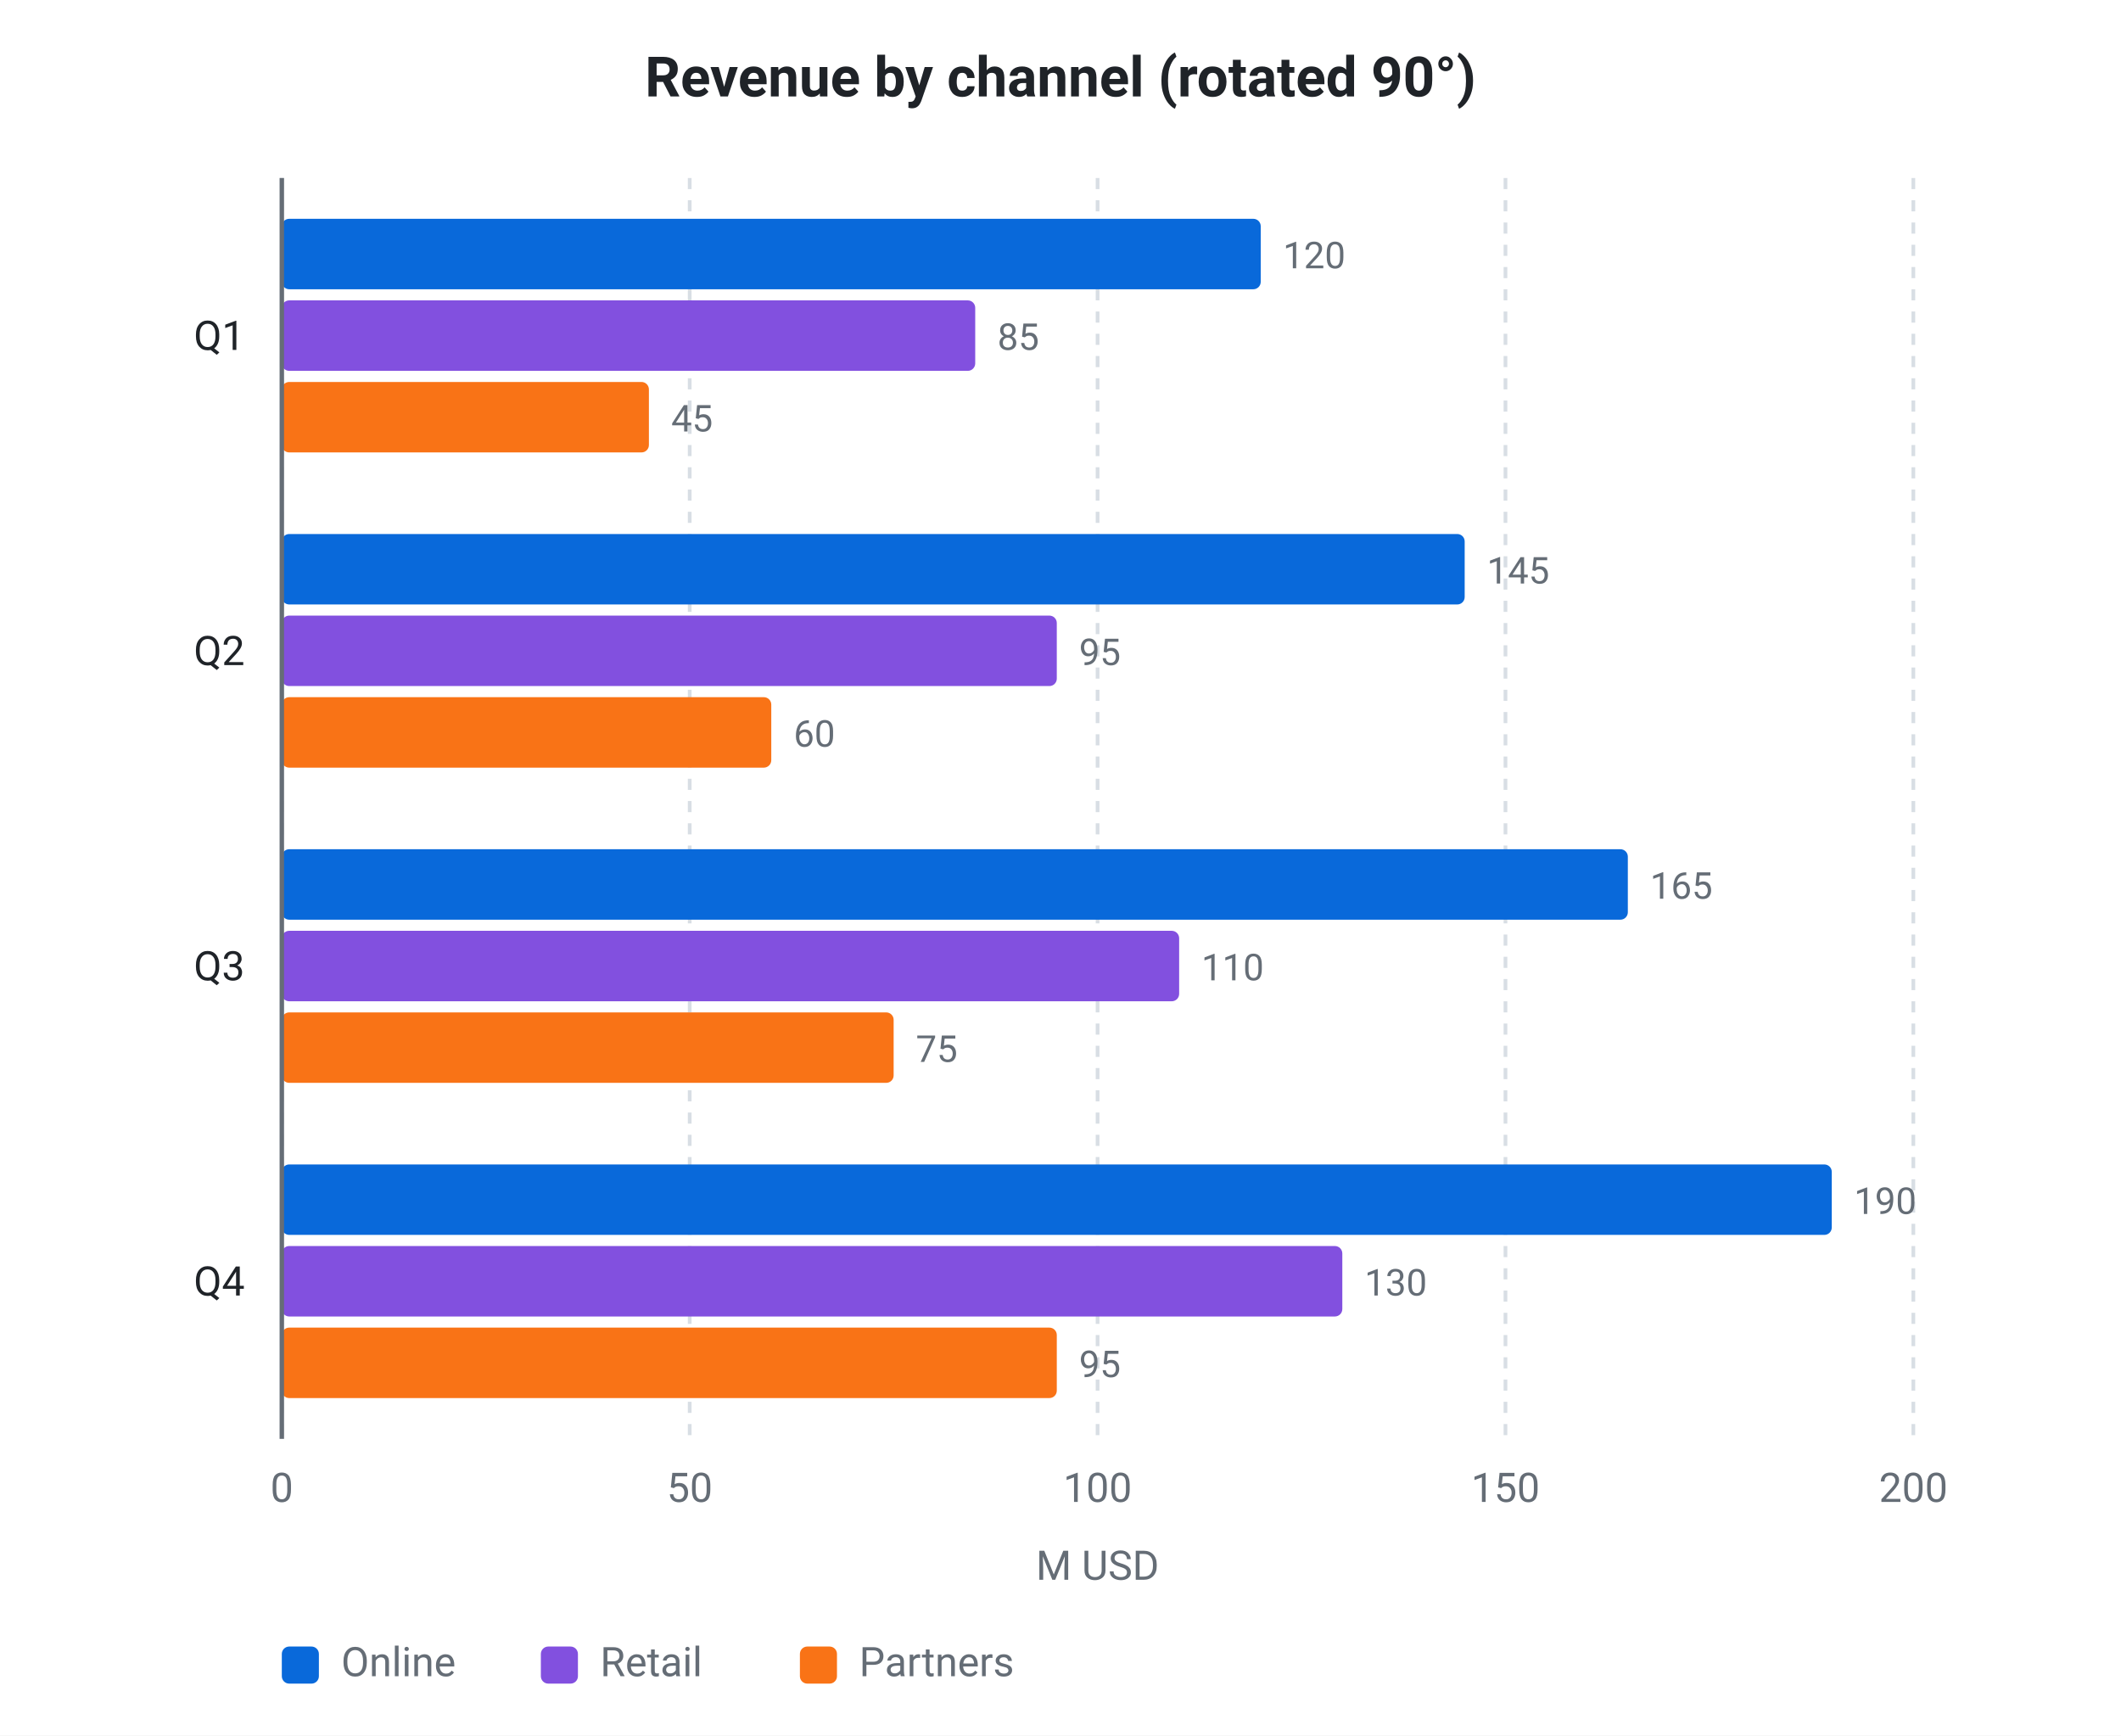
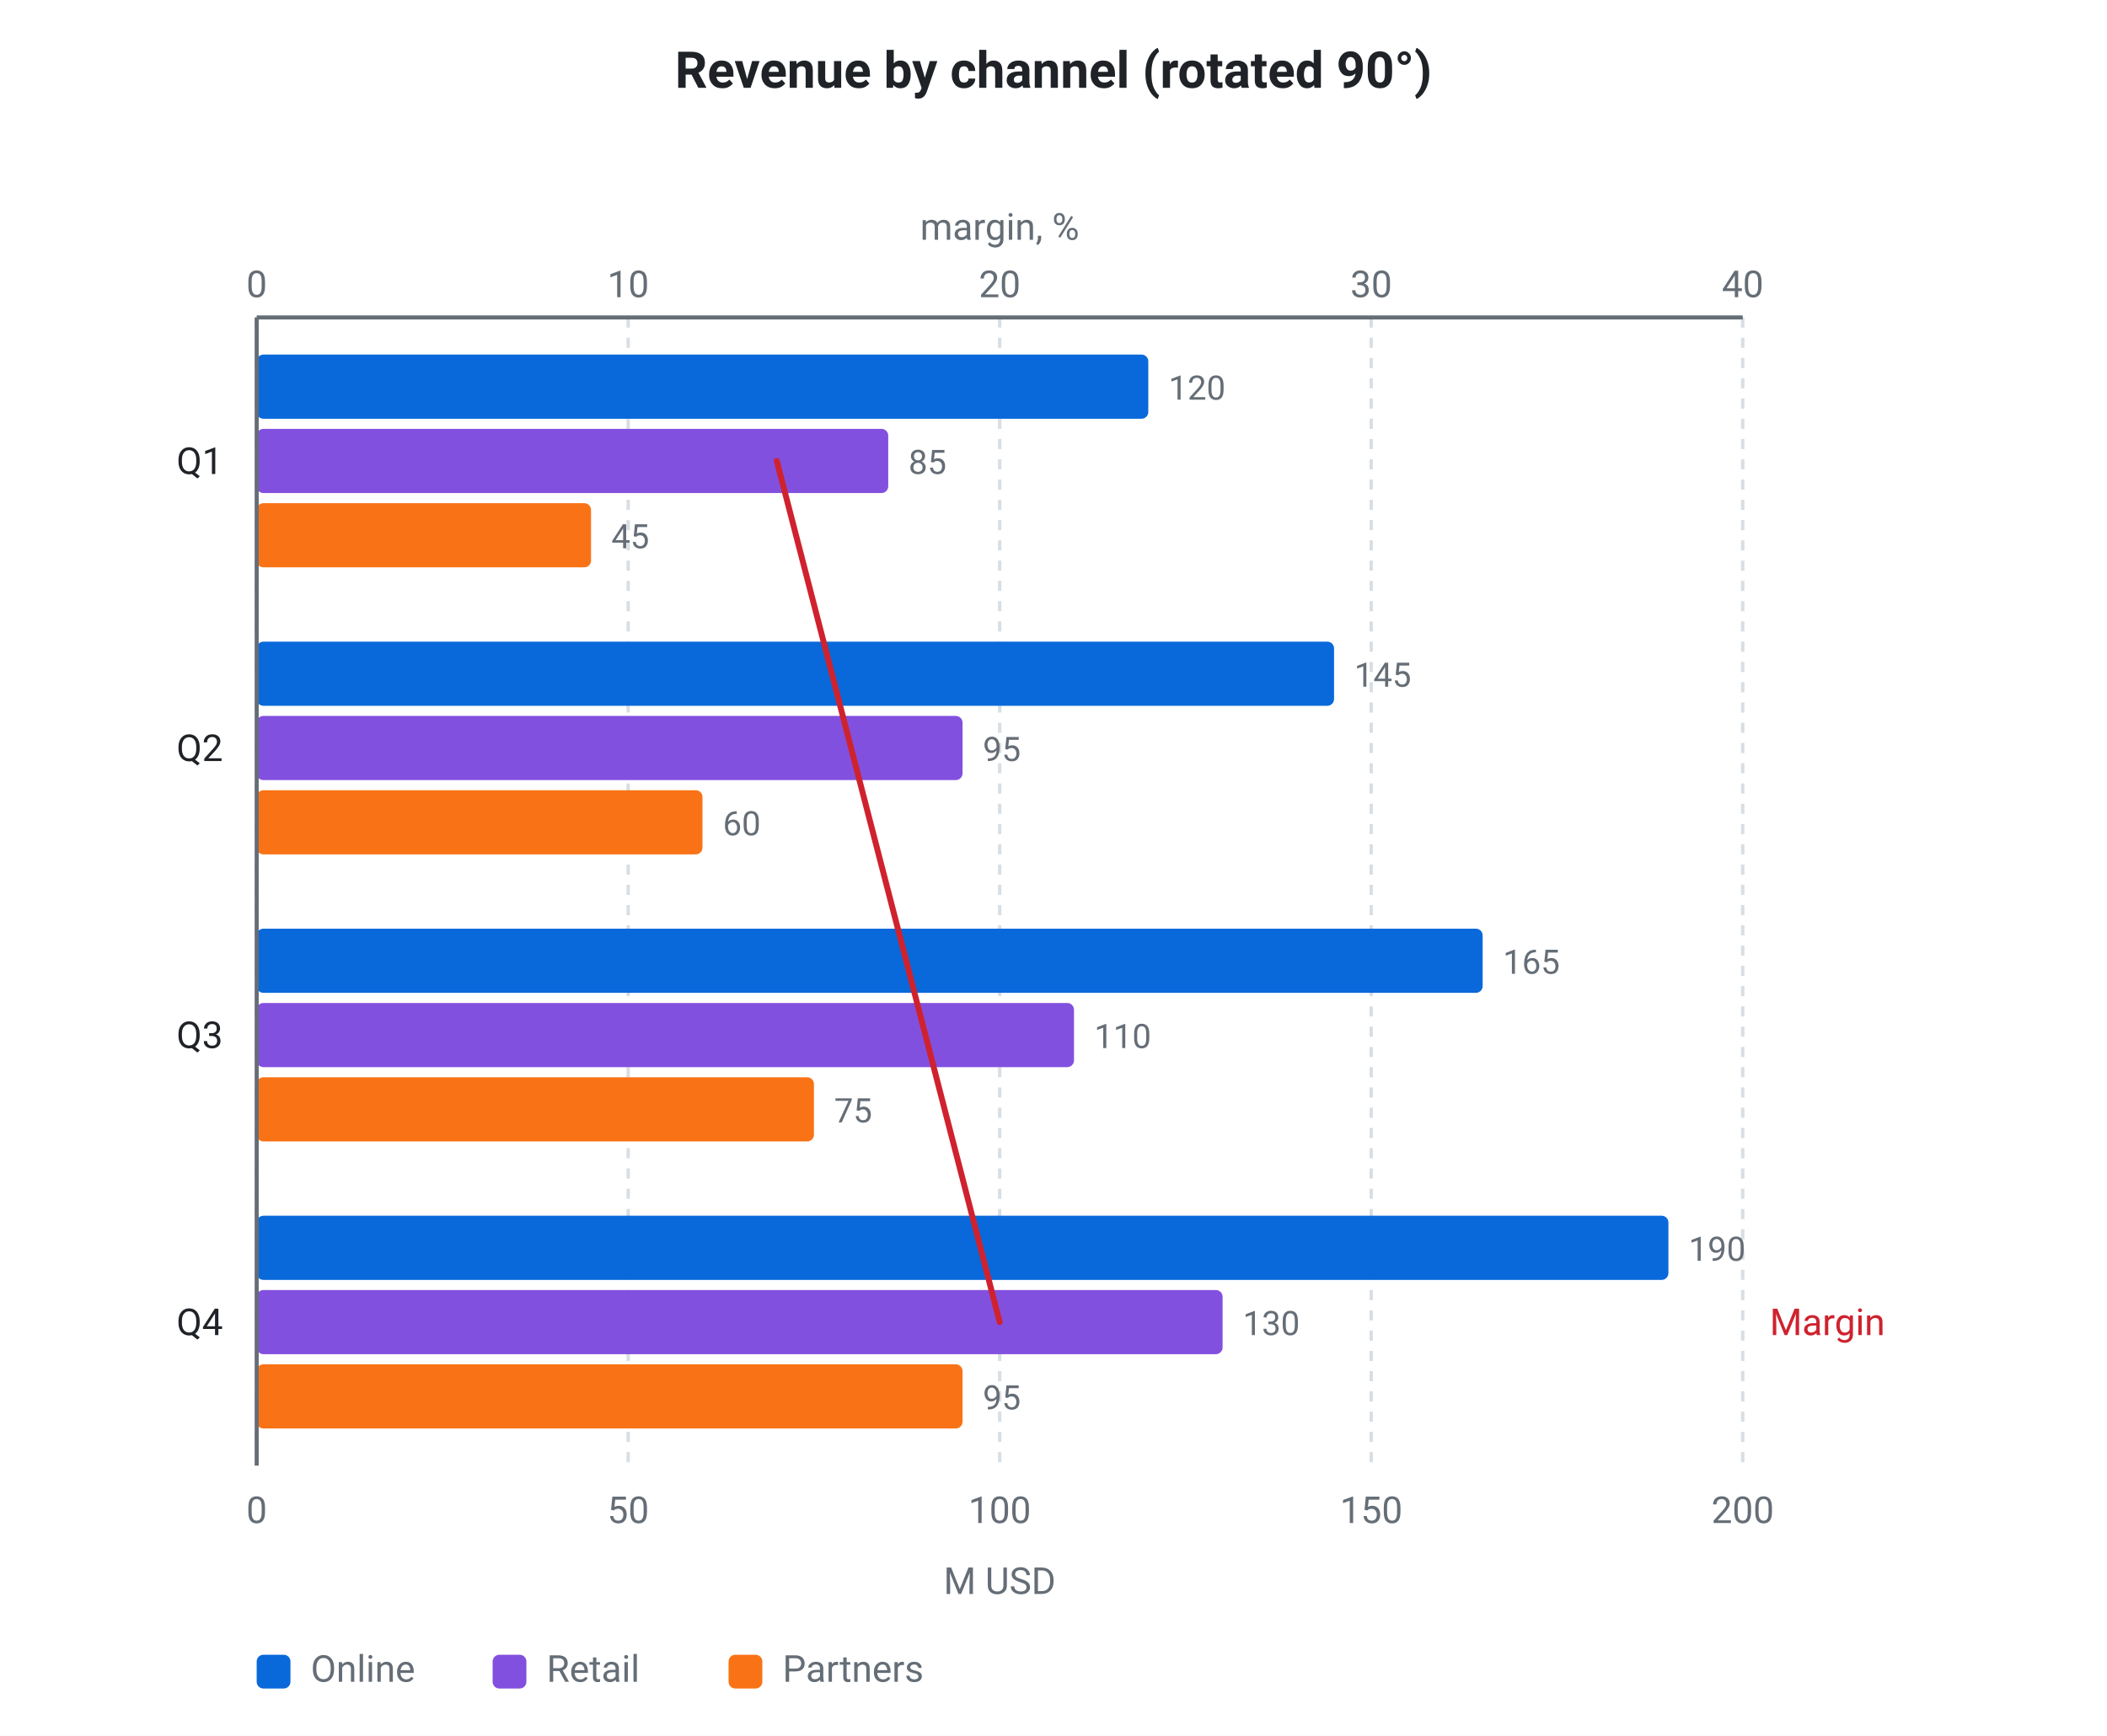
- <svg xmlns="http://www.w3.org/2000/svg" viewBox="0 0 572 468" width="572" height="468" role="img" font-family="system-ui, -apple-system, &quot;Segoe UI&quot;, Roboto, sans-serif">
-   <rect data-bg="canvas" x="0" y="0" width="572" height="468" fill="#ffffff" />
-   <text x="286" y="26" fill="#1f2328" font-size="15" text-anchor="middle" font-weight="600">Revenue by channel (rotated 90°)</text>
-   <line x1="76" y1="48" x2="76" y2="388" stroke="#d8dee4" stroke-width="1" stroke-dasharray="3 3" />
-   <text x="76" y="405" fill="#656d76" font-size="11" text-anchor="middle">0</text>
-   <line x1="186" y1="48" x2="186" y2="388" stroke="#d8dee4" stroke-width="1" stroke-dasharray="3 3" />
-   <text x="186" y="405" fill="#656d76" font-size="11" text-anchor="middle">50</text>
-   <line x1="296" y1="48" x2="296" y2="388" stroke="#d8dee4" stroke-width="1" stroke-dasharray="3 3" />
-   <text x="296" y="405" fill="#656d76" font-size="11" text-anchor="middle">100</text>
-   <line x1="406" y1="48" x2="406" y2="388" stroke="#d8dee4" stroke-width="1" stroke-dasharray="3 3" />
-   <text x="406" y="405" fill="#656d76" font-size="11" text-anchor="middle">150</text>
-   <line x1="516" y1="48" x2="516" y2="388" stroke="#d8dee4" stroke-width="1" stroke-dasharray="3 3" />
-   <text x="516" y="405" fill="#656d76" font-size="11" text-anchor="middle">200</text>
-   <text x="296" y="426" fill="#656d76" font-size="11" text-anchor="middle">M USD</text>
-   <text x="66" y="94.35" fill="#1f2328" font-size="11" text-anchor="end">Q1</text>
-   <rect x="76" y="59" width="264" height="19" fill="#0969da" rx="2" data-bar="0-0" />
-   <text x="346" y="72.35" fill="#656d76" font-size="10" text-anchor="start">120</text>
-   <rect x="76" y="81" width="187" height="19" fill="#8250df" rx="2" data-bar="0-1" />
-   <text x="269" y="94.35" fill="#656d76" font-size="10" text-anchor="start">85</text>
-   <rect x="76" y="103" width="99" height="19" fill="#f97316" rx="2" data-bar="0-2" />
-   <text x="181" y="116.35" fill="#656d76" font-size="10" text-anchor="start">45</text>
-   <text x="66" y="179.35" fill="#1f2328" font-size="11" text-anchor="end">Q2</text>
-   <rect x="76" y="144" width="319" height="19" fill="#0969da" rx="2" data-bar="1-0" />
-   <text x="401" y="157.35" fill="#656d76" font-size="10" text-anchor="start">145</text>
-   <rect x="76" y="166" width="209" height="19" fill="#8250df" rx="2" data-bar="1-1" />
-   <text x="291" y="179.35" fill="#656d76" font-size="10" text-anchor="start">95</text>
-   <rect x="76" y="188" width="132" height="19" fill="#f97316" rx="2" data-bar="1-2" />
-   <text x="214" y="201.35" fill="#656d76" font-size="10" text-anchor="start">60</text>
-   <text x="66" y="264.35" fill="#1f2328" font-size="11" text-anchor="end">Q3</text>
-   <rect x="76" y="229" width="363" height="19" fill="#0969da" rx="2" data-bar="2-0" />
-   <text x="445" y="242.35" fill="#656d76" font-size="10" text-anchor="start">165</text>
-   <rect x="76" y="251" width="242" height="19" fill="#8250df" rx="2" data-bar="2-1" />
-   <text x="324" y="264.35" fill="#656d76" font-size="10" text-anchor="start">110</text>
-   <rect x="76" y="273" width="165" height="19" fill="#f97316" rx="2" data-bar="2-2" />
-   <text x="247" y="286.35" fill="#656d76" font-size="10" text-anchor="start">75</text>
-   <text x="66" y="349.35" fill="#1f2328" font-size="11" text-anchor="end">Q4</text>
-   <rect x="76" y="314" width="418" height="19" fill="#0969da" rx="2" data-bar="3-0" />
-   <text x="500" y="327.35" fill="#656d76" font-size="10" text-anchor="start">190</text>
-   <rect x="76" y="336" width="286" height="19" fill="#8250df" rx="2" data-bar="3-1" />
-   <text x="368" y="349.35" fill="#656d76" font-size="10" text-anchor="start">130</text>
-   <rect x="76" y="358" width="209" height="19" fill="#f97316" rx="2" data-bar="3-2" />
-   <text x="291" y="371.35" fill="#656d76" font-size="10" text-anchor="start">95</text>
-   <line x1="76" y1="48" x2="76" y2="388" stroke="#656d76" stroke-width="1.2" />
-   <rect x="76" y="444" width="10" height="10" fill="#0969da" rx="2" />
-   <text x="92" y="452" fill="#656d76" font-size="11" text-anchor="start">Online</text>
-   <rect x="145.86" y="444" width="10" height="10" fill="#8250df" rx="2" />
-   <text x="161.86" y="452" fill="#656d76" font-size="11" text-anchor="start">Retail</text>
-   <rect x="215.72" y="444" width="10" height="10" fill="#f97316" rx="2" />
-   <text x="231.72" y="452" fill="#656d76" font-size="11" text-anchor="start">Partners</text>
+ <svg xmlns="http://www.w3.org/2000/svg" viewBox="0 0 623.86 514" width="623.86" height="514" role="img" font-family="system-ui, -apple-system, &quot;Segoe UI&quot;, Roboto, sans-serif">
+   <rect data-bg="canvas" x="0" y="0" width="623.86" height="514" fill="#ffffff" />
+   <text x="311.93" y="26" fill="#1f2328" font-size="15" text-anchor="middle" font-weight="600">Revenue by channel (rotated 90°)</text>
+   <line x1="76" y1="94" x2="76" y2="434" stroke="#d8dee4" stroke-width="1" stroke-dasharray="3 3" />
+   <text x="76" y="451" fill="#656d76" font-size="11" text-anchor="middle">0</text>
+   <line x1="186" y1="94" x2="186" y2="434" stroke="#d8dee4" stroke-width="1" stroke-dasharray="3 3" />
+   <text x="186" y="451" fill="#656d76" font-size="11" text-anchor="middle">50</text>
+   <line x1="296" y1="94" x2="296" y2="434" stroke="#d8dee4" stroke-width="1" stroke-dasharray="3 3" />
+   <text x="296" y="451" fill="#656d76" font-size="11" text-anchor="middle">100</text>
+   <line x1="406" y1="94" x2="406" y2="434" stroke="#d8dee4" stroke-width="1" stroke-dasharray="3 3" />
+   <text x="406" y="451" fill="#656d76" font-size="11" text-anchor="middle">150</text>
+   <line x1="516" y1="94" x2="516" y2="434" stroke="#d8dee4" stroke-width="1" stroke-dasharray="3 3" />
+   <text x="516" y="451" fill="#656d76" font-size="11" text-anchor="middle">200</text>
+   <text x="296" y="472" fill="#656d76" font-size="11" text-anchor="middle">M USD</text>
+   <line x1="76" y1="94" x2="516" y2="94" stroke="#656d76" stroke-width="1.2" data-axis-line="y2" />
+   <text x="76" y="88" fill="#656d76" font-size="11" text-anchor="middle" data-y2-tick="0">0</text>
+   <text x="186" y="88" fill="#656d76" font-size="11" text-anchor="middle" data-y2-tick="10">10</text>
+   <text x="296" y="88" fill="#656d76" font-size="11" text-anchor="middle" data-y2-tick="20">20</text>
+   <text x="406" y="88" fill="#656d76" font-size="11" text-anchor="middle" data-y2-tick="30">30</text>
+   <text x="516" y="88" fill="#656d76" font-size="11" text-anchor="middle" data-y2-tick="40">40</text>
+   <text x="296" y="71" fill="#656d76" font-size="11" text-anchor="middle" data-y2-label="1">margin, %</text>
+   <text x="66" y="140.35" fill="#1f2328" font-size="11" text-anchor="end">Q1</text>
+   <rect x="76" y="105" width="264" height="19" fill="#0969da" rx="2" data-bar="0-0" />
+   <text x="346" y="118.35" fill="#656d76" font-size="10" text-anchor="start">120</text>
+   <rect x="76" y="127" width="187" height="19" fill="#8250df" rx="2" data-bar="0-1" />
+   <text x="269" y="140.35" fill="#656d76" font-size="10" text-anchor="start">85</text>
+   <rect x="76" y="149" width="99" height="19" fill="#f97316" rx="2" data-bar="0-2" />
+   <text x="181" y="162.35" fill="#656d76" font-size="10" text-anchor="start">45</text>
+   <text x="66" y="225.35" fill="#1f2328" font-size="11" text-anchor="end">Q2</text>
+   <rect x="76" y="190" width="319" height="19" fill="#0969da" rx="2" data-bar="1-0" />
+   <text x="401" y="203.35" fill="#656d76" font-size="10" text-anchor="start">145</text>
+   <rect x="76" y="212" width="209" height="19" fill="#8250df" rx="2" data-bar="1-1" />
+   <text x="291" y="225.35" fill="#656d76" font-size="10" text-anchor="start">95</text>
+   <rect x="76" y="234" width="132" height="19" fill="#f97316" rx="2" data-bar="1-2" />
+   <text x="214" y="247.35" fill="#656d76" font-size="10" text-anchor="start">60</text>
+   <text x="66" y="310.35" fill="#1f2328" font-size="11" text-anchor="end">Q3</text>
+   <rect x="76" y="275" width="363" height="19" fill="#0969da" rx="2" data-bar="2-0" />
+   <text x="445" y="288.35" fill="#656d76" font-size="10" text-anchor="start">165</text>
+   <rect x="76" y="297" width="242" height="19" fill="#8250df" rx="2" data-bar="2-1" />
+   <text x="324" y="310.35" fill="#656d76" font-size="10" text-anchor="start">110</text>
+   <rect x="76" y="319" width="165" height="19" fill="#f97316" rx="2" data-bar="2-2" />
+   <text x="247" y="332.35" fill="#656d76" font-size="10" text-anchor="start">75</text>
+   <text x="66" y="395.35" fill="#1f2328" font-size="11" text-anchor="end">Q4</text>
+   <rect x="76" y="360" width="418" height="19" fill="#0969da" rx="2" data-bar="3-0" />
+   <text x="500" y="373.35" fill="#656d76" font-size="10" text-anchor="start">190</text>
+   <rect x="76" y="382" width="286" height="19" fill="#8250df" rx="2" data-bar="3-1" />
+   <text x="368" y="395.35" fill="#656d76" font-size="10" text-anchor="start">130</text>
+   <rect x="76" y="404" width="209" height="19" fill="#f97316" rx="2" data-bar="3-2" />
+   <text x="291" y="417.35" fill="#656d76" font-size="10" text-anchor="start">95</text>
+   <line x1="76" y1="94" x2="76" y2="434" stroke="#656d76" stroke-width="1.2" />
+   <polyline points="230,136.5 252,221.5 274,306.5 296,391.5" fill="none" stroke="#cf222e" stroke-width="1.75" stroke-linejoin="round" stroke-linecap="round" data-line="0" data-axis="y2" />
+   <text x="524" y="395.35" fill="#cf222e" font-size="11" text-anchor="start" data-line-label="Margin">Margin</text>
+   <rect x="76" y="490" width="10" height="10" fill="#0969da" rx="2" />
+   <text x="92" y="498" fill="#656d76" font-size="11" text-anchor="start">Online</text>
+   <rect x="145.86" y="490" width="10" height="10" fill="#8250df" rx="2" />
+   <text x="161.86" y="498" fill="#656d76" font-size="11" text-anchor="start">Retail</text>
+   <rect x="215.72" y="490" width="10" height="10" fill="#f97316" rx="2" />
+   <text x="231.72" y="498" fill="#656d76" font-size="11" text-anchor="start">Partners</text>
</svg>
